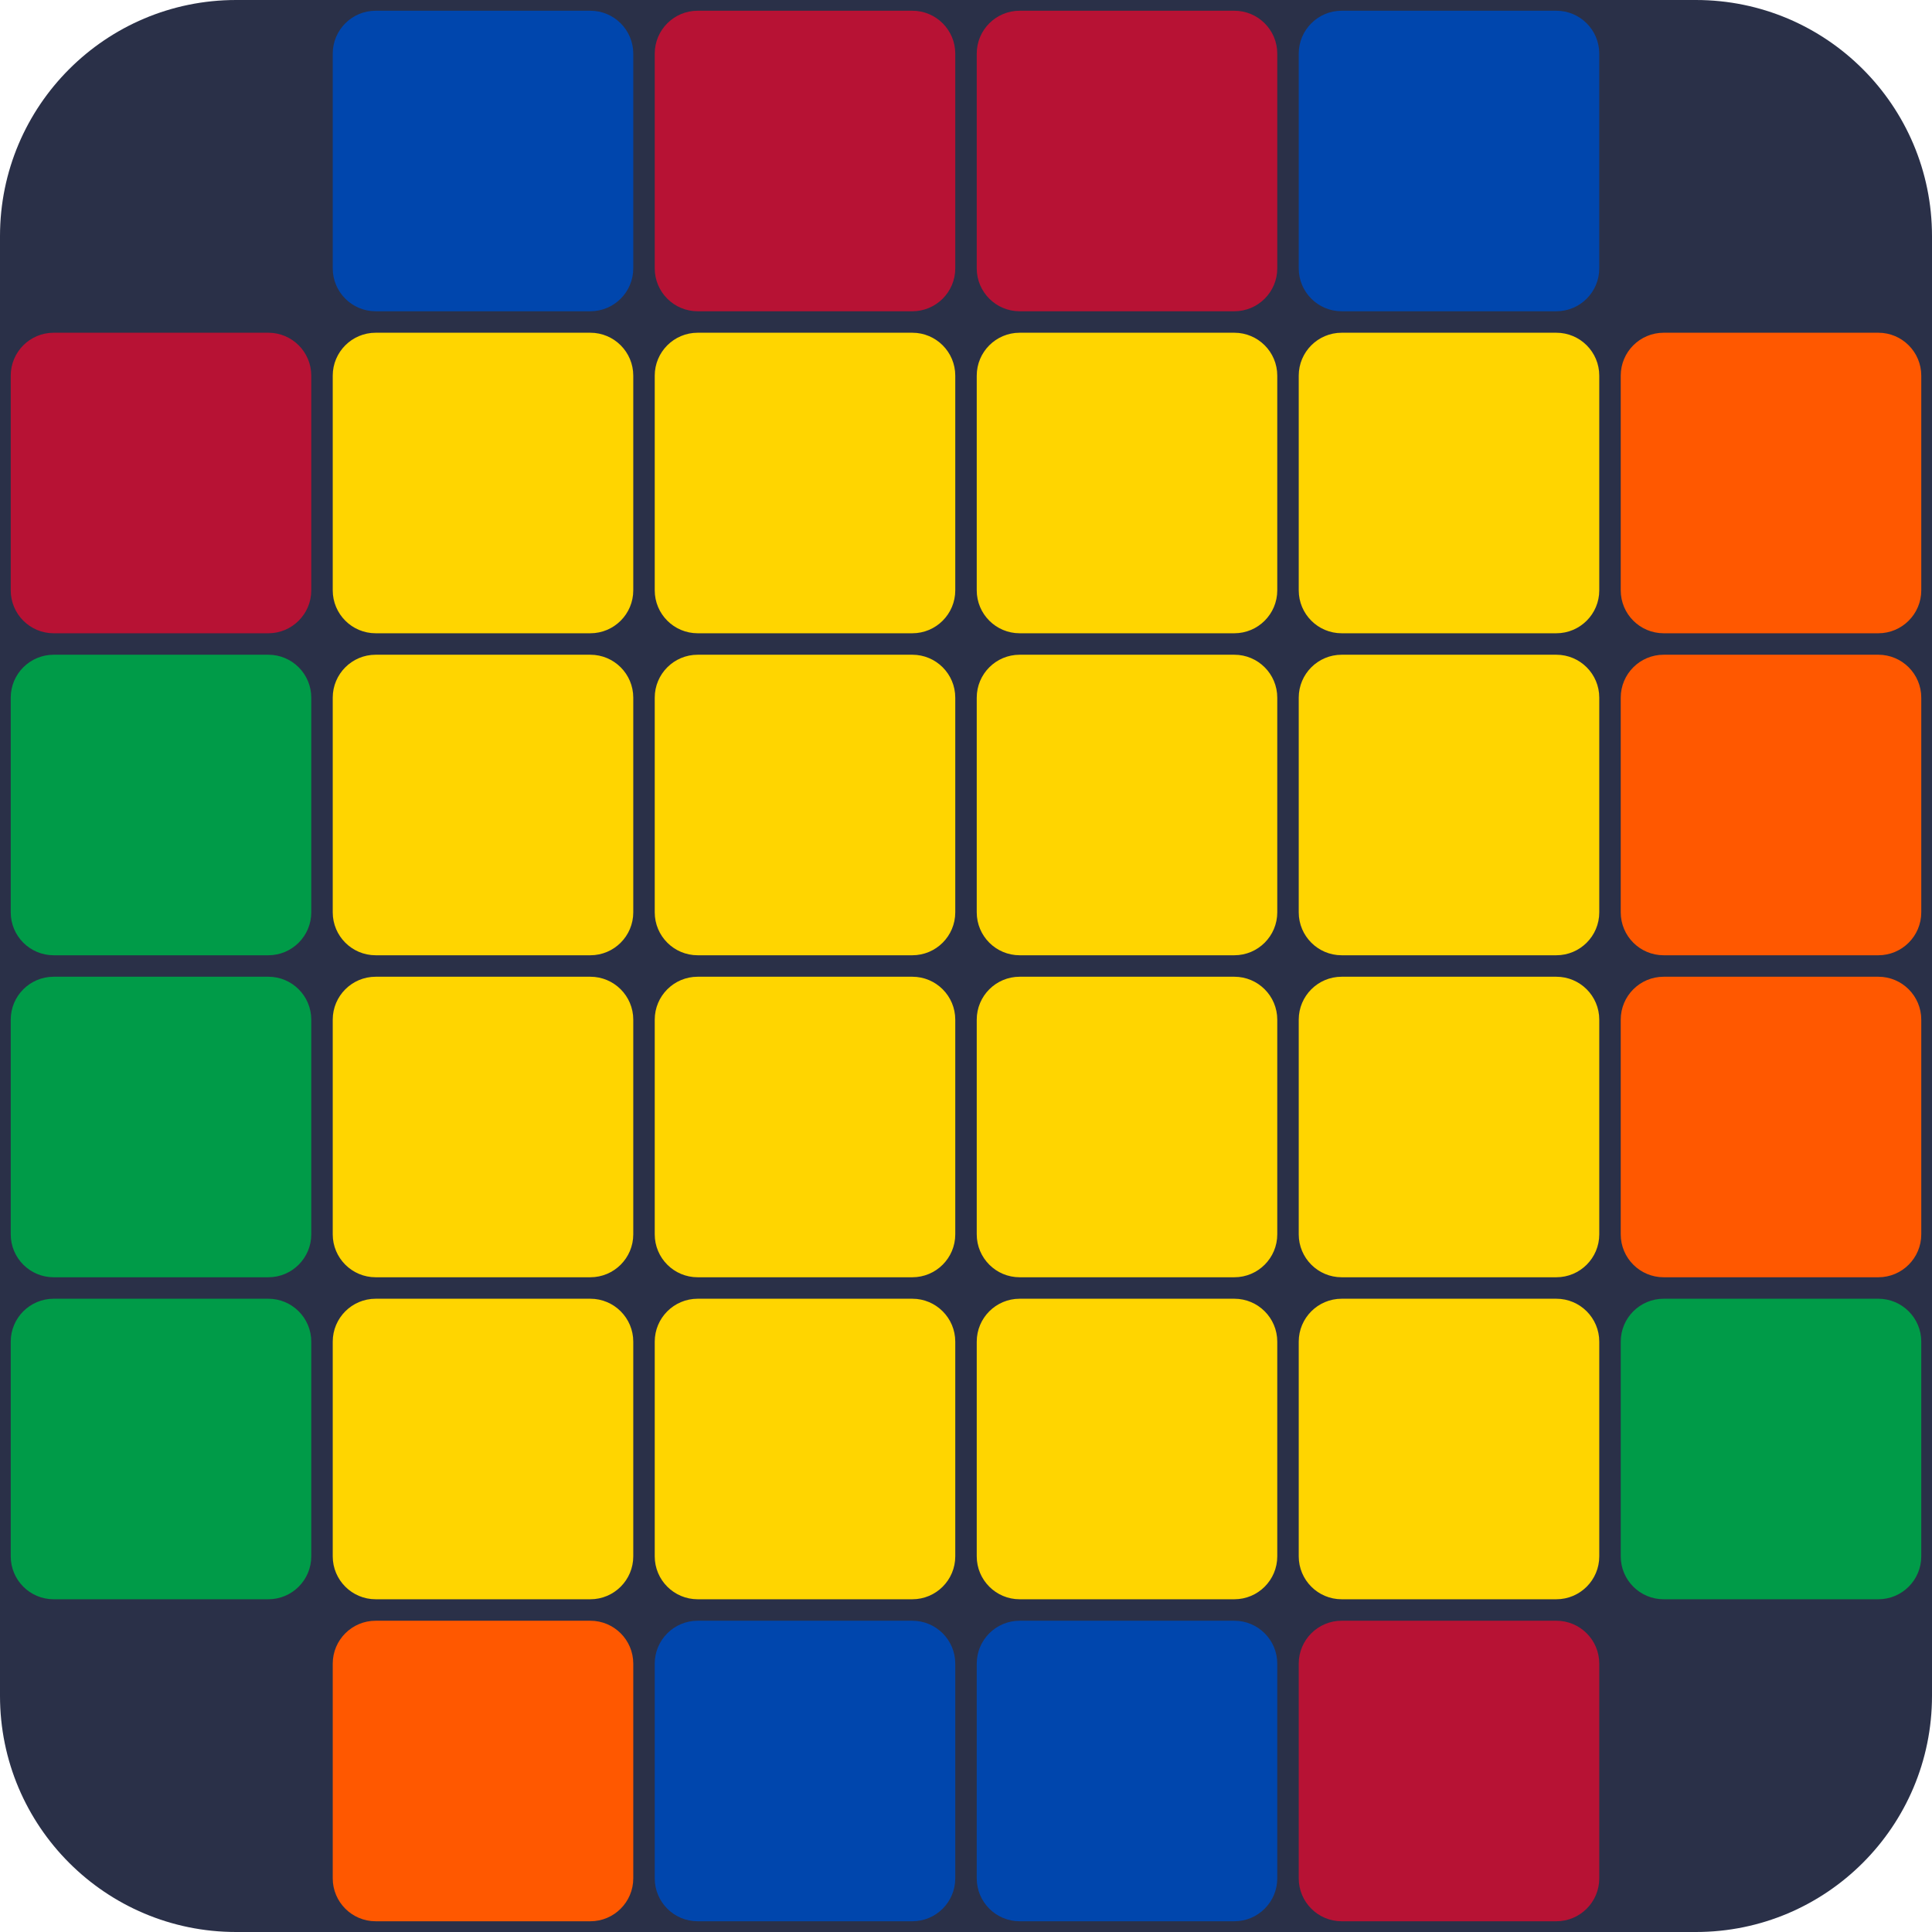
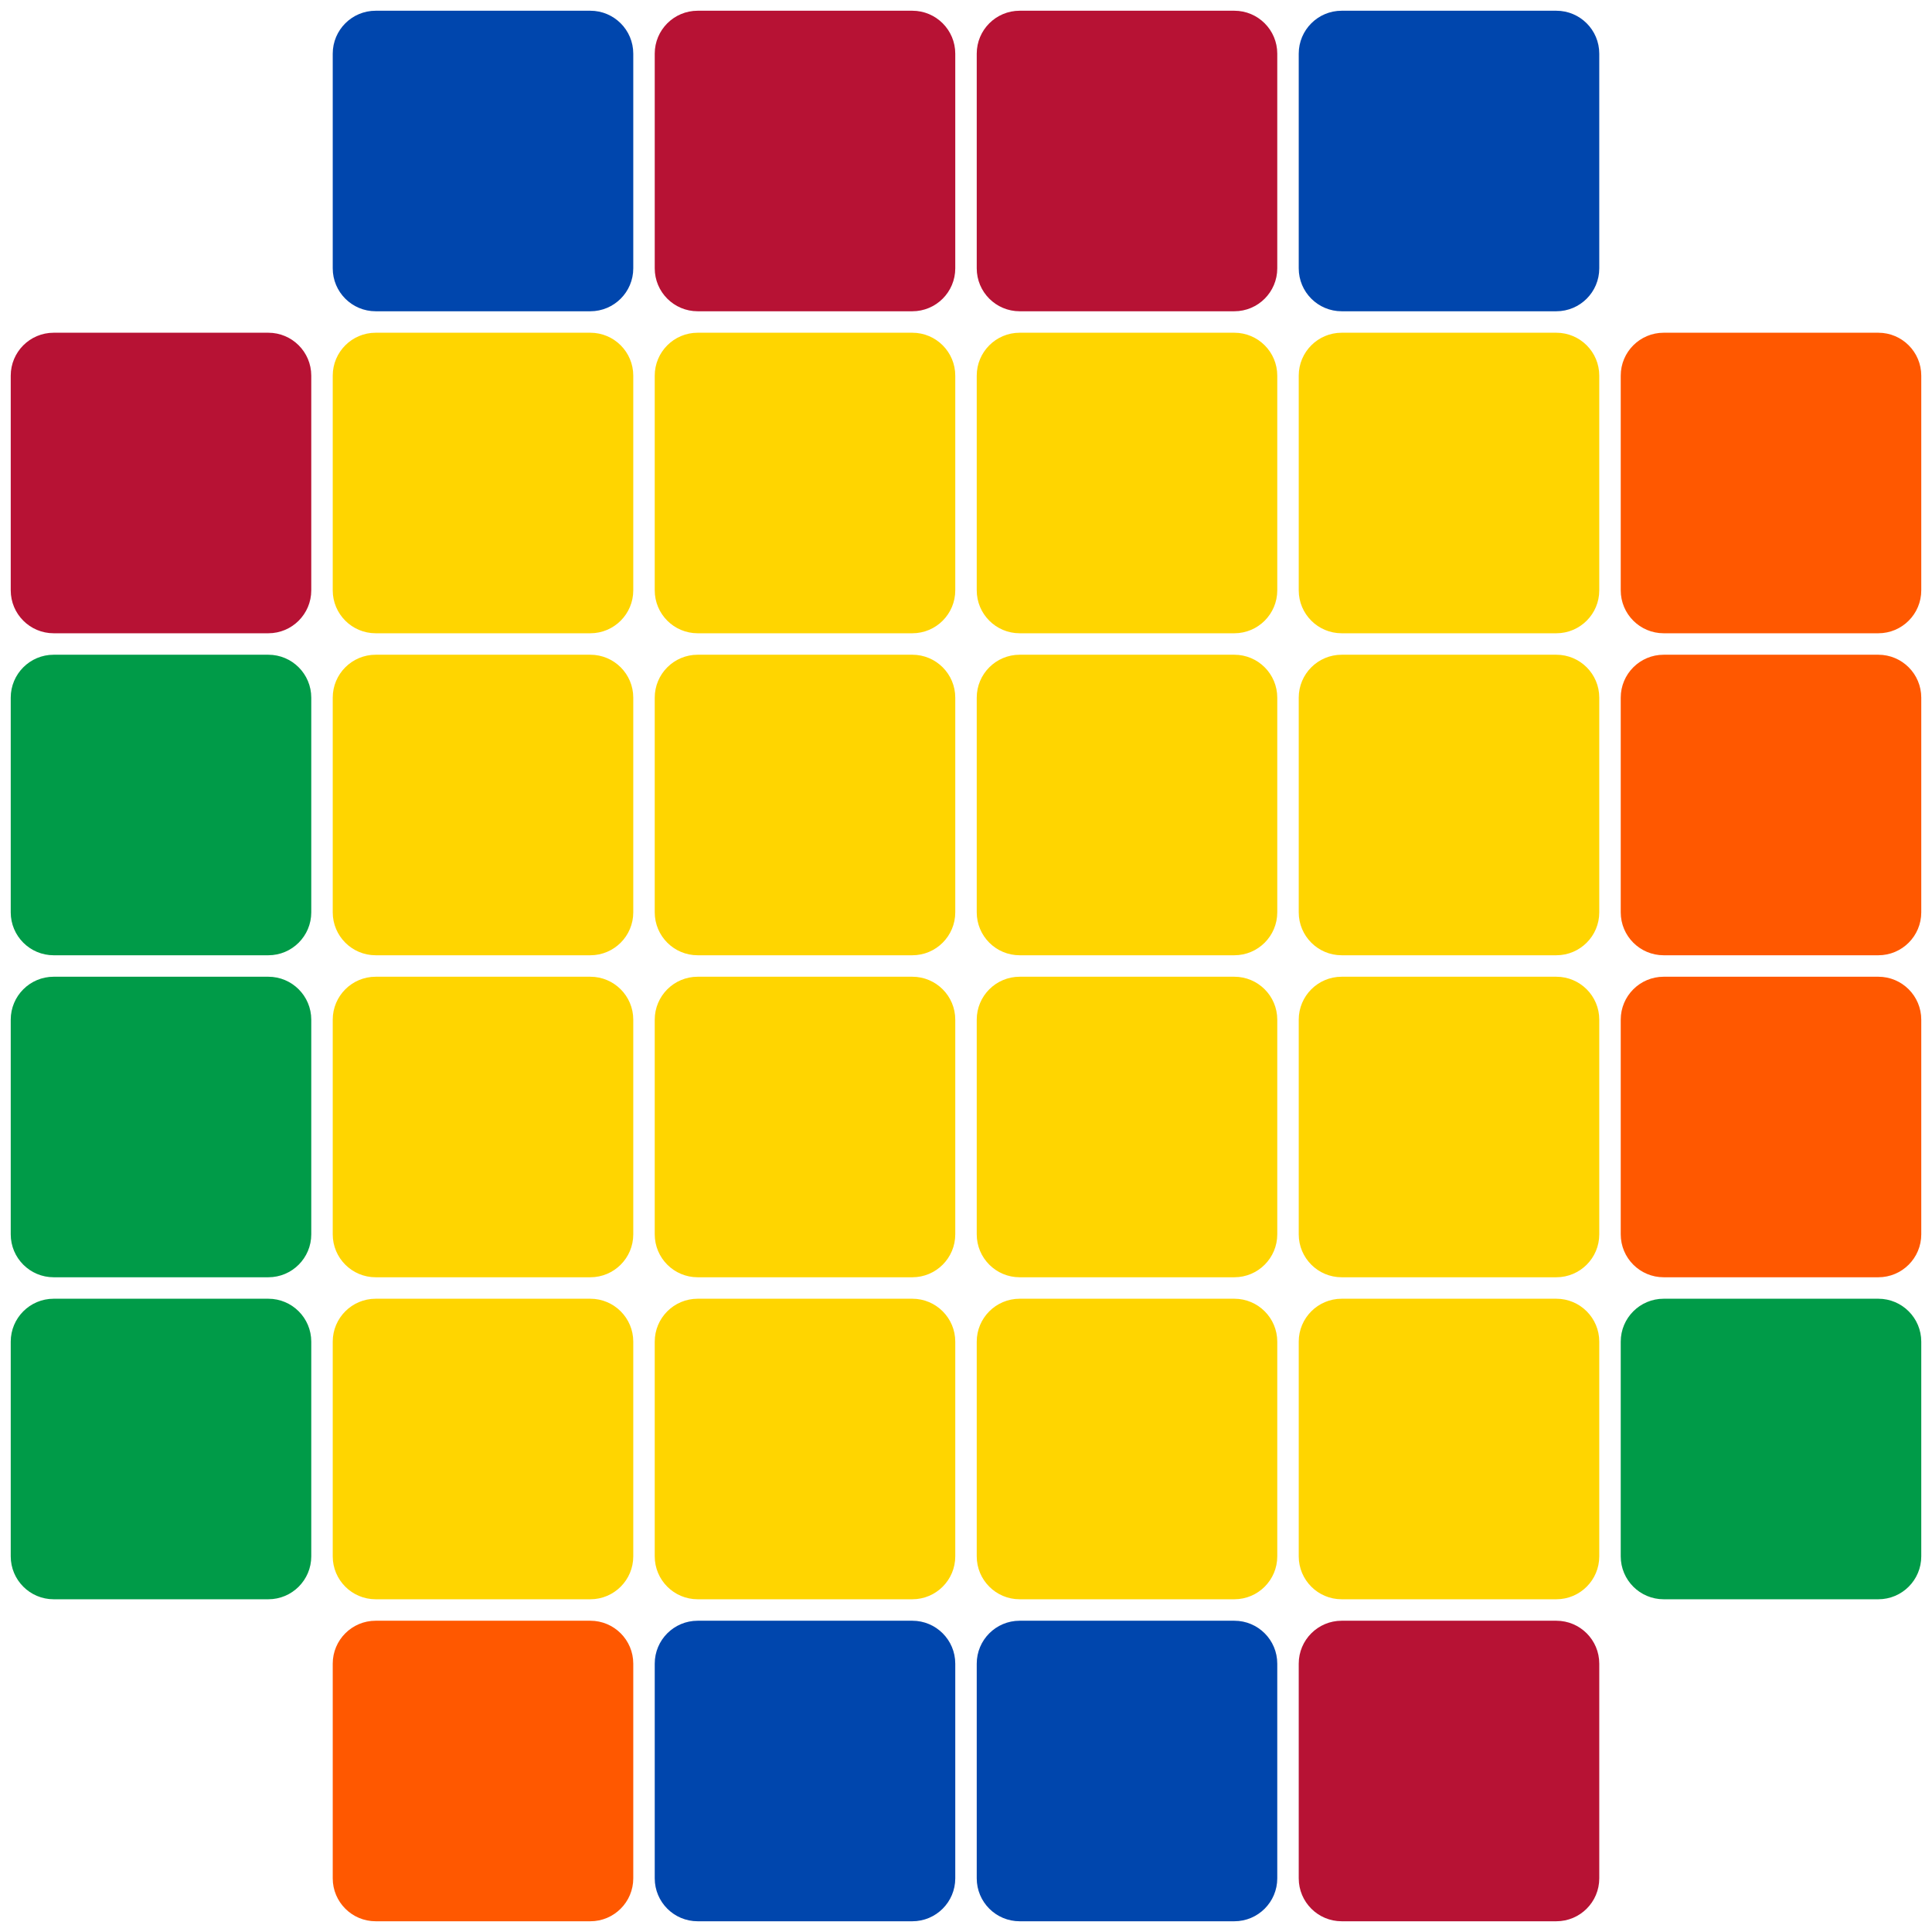
<svg xmlns="http://www.w3.org/2000/svg" viewBox="0 0 180 180">
-   <rect x="0" y="0" width="180" height="180" rx="22" fill="#2a3048" />
  <rect x="31" y="1" width="28" height="28" rx="4" fill="#0046ad" />
  <rect x="61" y="1" width="28" height="28" rx="4" fill="#b71234" />
  <rect x="91" y="1" width="28" height="28" rx="4" fill="#b71234" />
  <rect x="121" y="1" width="28" height="28" rx="4" fill="#0046ad" />
  <rect x="1" y="31" width="28" height="28" rx="4" fill="#b71234" />
  <rect x="31" y="31" width="28" height="28" rx="4" fill="#ffd500" />
  <rect x="61" y="31" width="28" height="28" rx="4" fill="#ffd500" />
  <rect x="91" y="31" width="28" height="28" rx="4" fill="#ffd500" />
  <rect x="121" y="31" width="28" height="28" rx="4" fill="#ffd500" />
  <rect x="151" y="31" width="28" height="28" rx="4" fill="#ff5800" />
  <rect x="1" y="61" width="28" height="28" rx="4" fill="#009b48" />
  <rect x="31" y="61" width="28" height="28" rx="4" fill="#ffd500" />
  <rect x="61" y="61" width="28" height="28" rx="4" fill="#ffd500" />
  <rect x="91" y="61" width="28" height="28" rx="4" fill="#ffd500" />
  <rect x="121" y="61" width="28" height="28" rx="4" fill="#ffd500" />
  <rect x="151" y="61" width="28" height="28" rx="4" fill="#ff5800" />
  <rect x="1" y="91" width="28" height="28" rx="4" fill="#009b48" />
  <rect x="31" y="91" width="28" height="28" rx="4" fill="#ffd500" />
  <rect x="61" y="91" width="28" height="28" rx="4" fill="#ffd500" />
  <rect x="91" y="91" width="28" height="28" rx="4" fill="#ffd500" />
  <rect x="121" y="91" width="28" height="28" rx="4" fill="#ffd500" />
  <rect x="151" y="91" width="28" height="28" rx="4" fill="#ff5800" />
  <rect x="1" y="121" width="28" height="28" rx="4" fill="#009b48" />
  <rect x="31" y="121" width="28" height="28" rx="4" fill="#ffd500" />
  <rect x="61" y="121" width="28" height="28" rx="4" fill="#ffd500" />
  <rect x="91" y="121" width="28" height="28" rx="4" fill="#ffd500" />
  <rect x="121" y="121" width="28" height="28" rx="4" fill="#ffd500" />
  <rect x="151" y="121" width="28" height="28" rx="4" fill="#009b48" />
  <rect x="31" y="151" width="28" height="28" rx="4" fill="#ff5800" />
  <rect x="61" y="151" width="28" height="28" rx="4" fill="#0046ad" />
  <rect x="91" y="151" width="28" height="28" rx="4" fill="#0046ad" />
  <rect x="121" y="151" width="28" height="28" rx="4" fill="#b71234" />
</svg>
